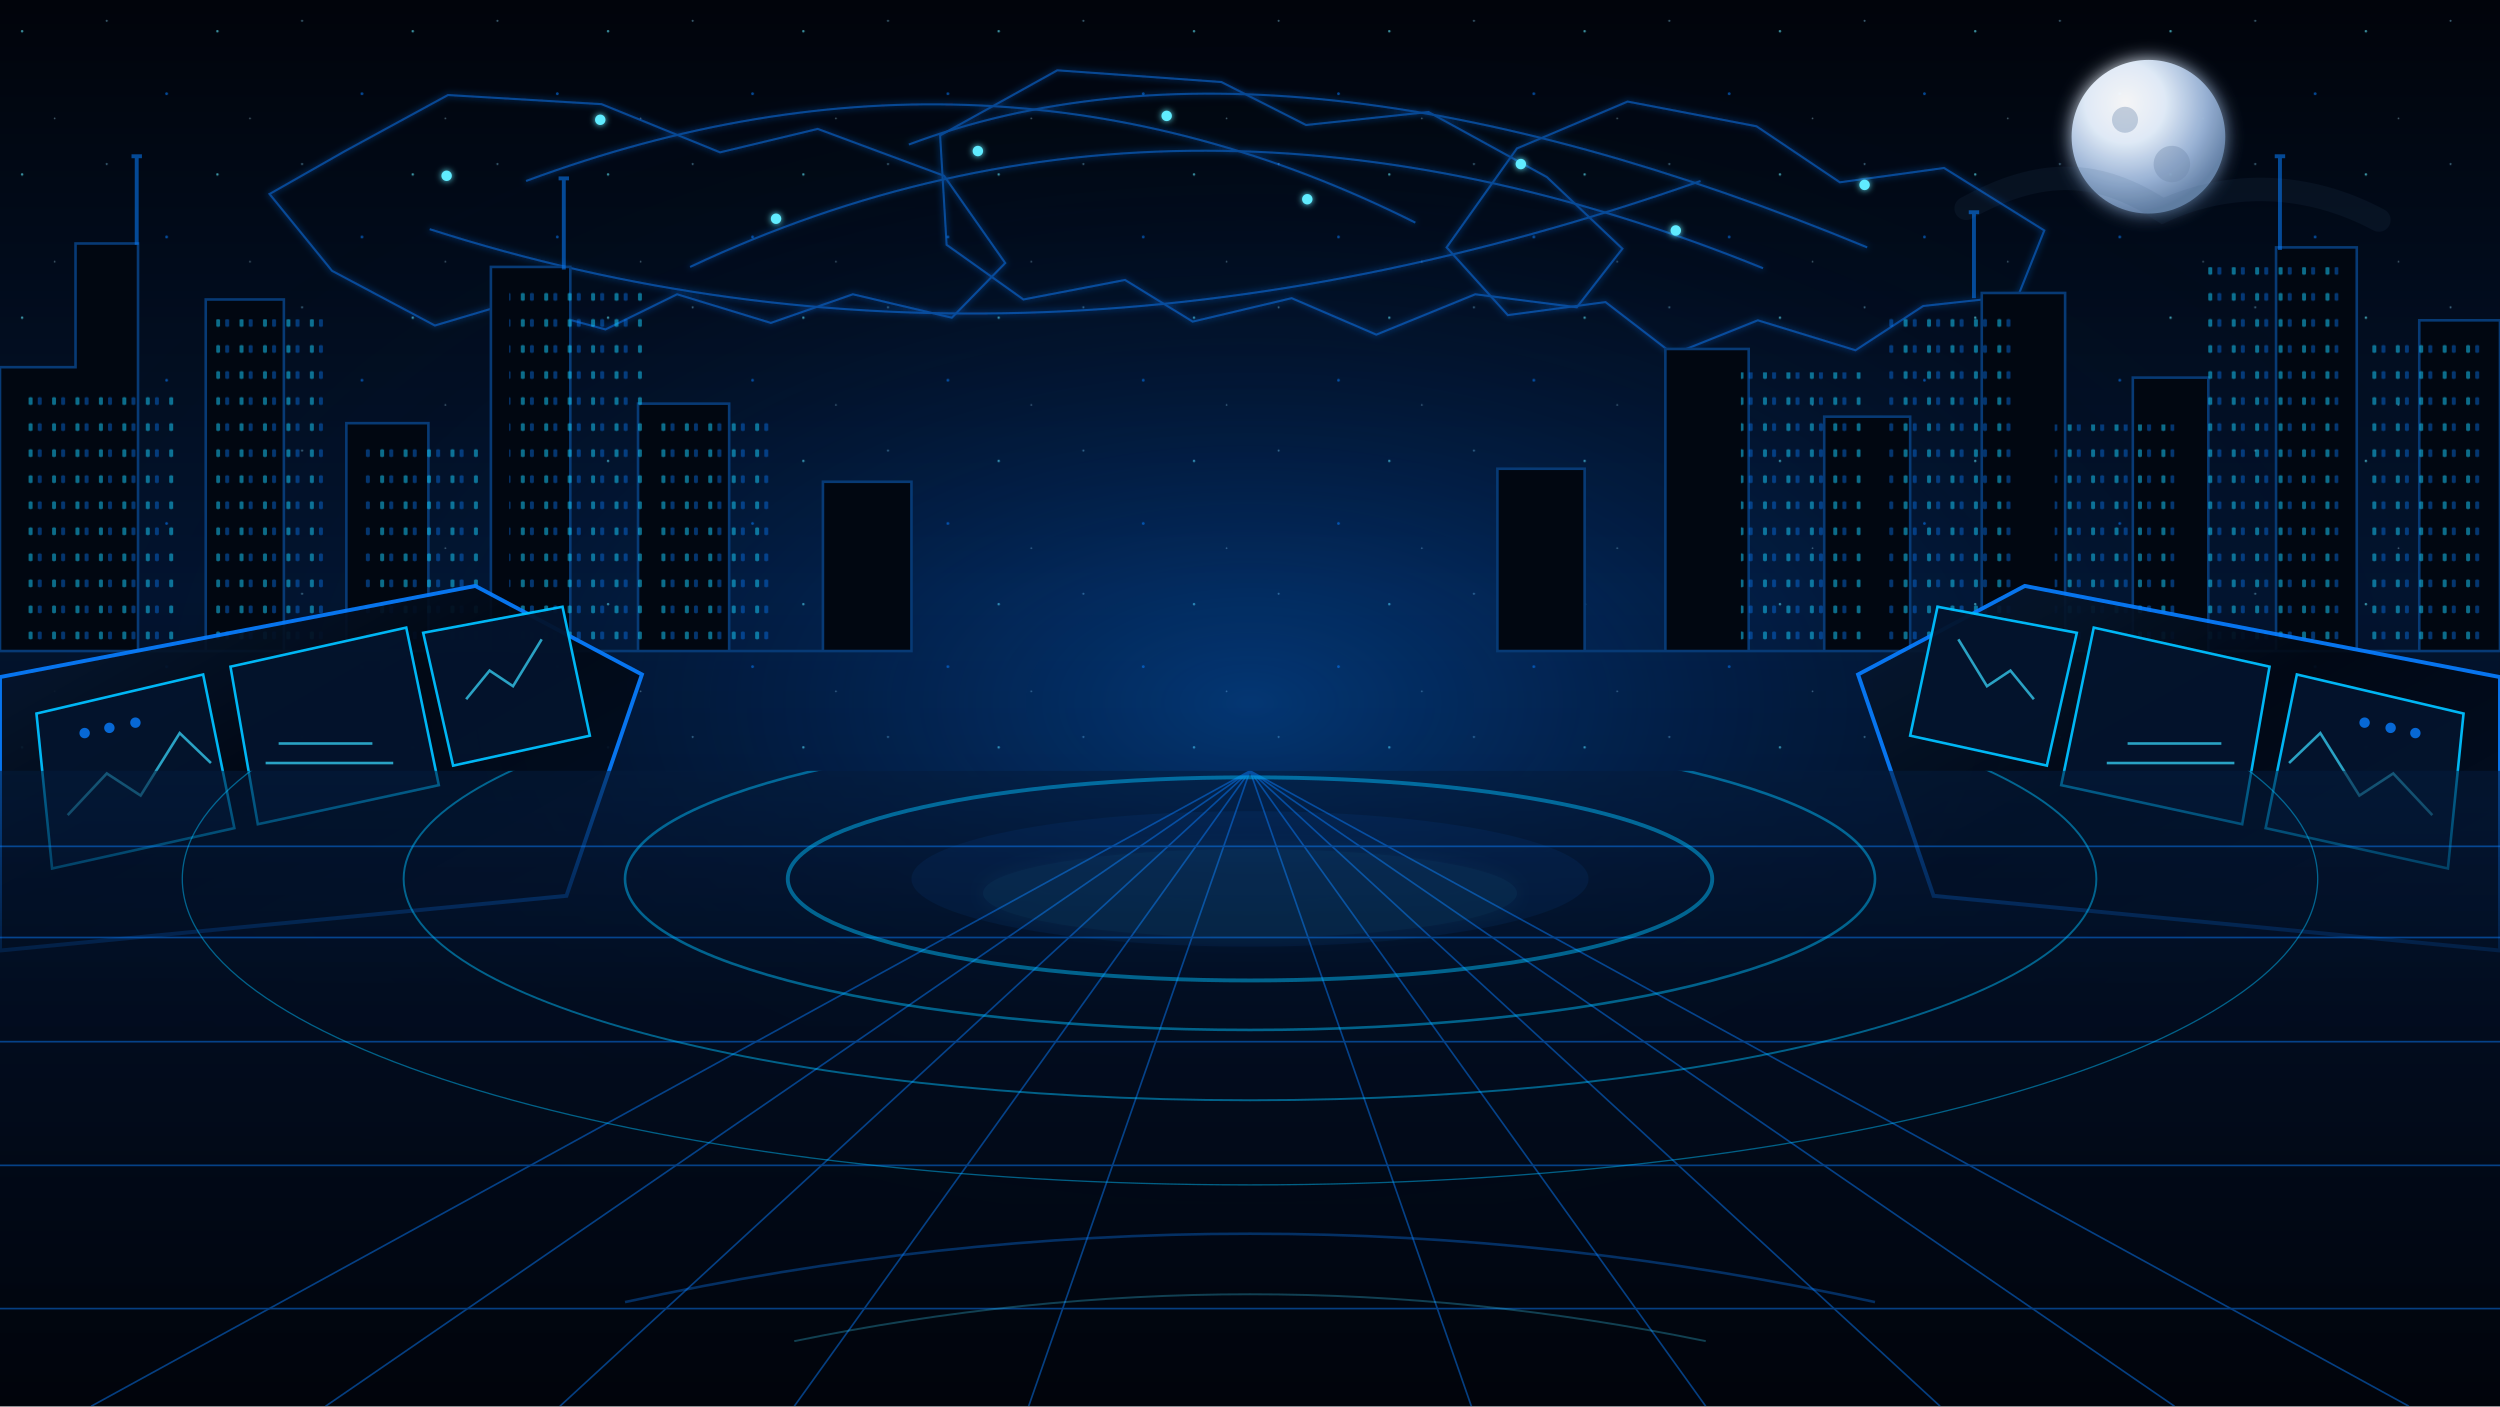
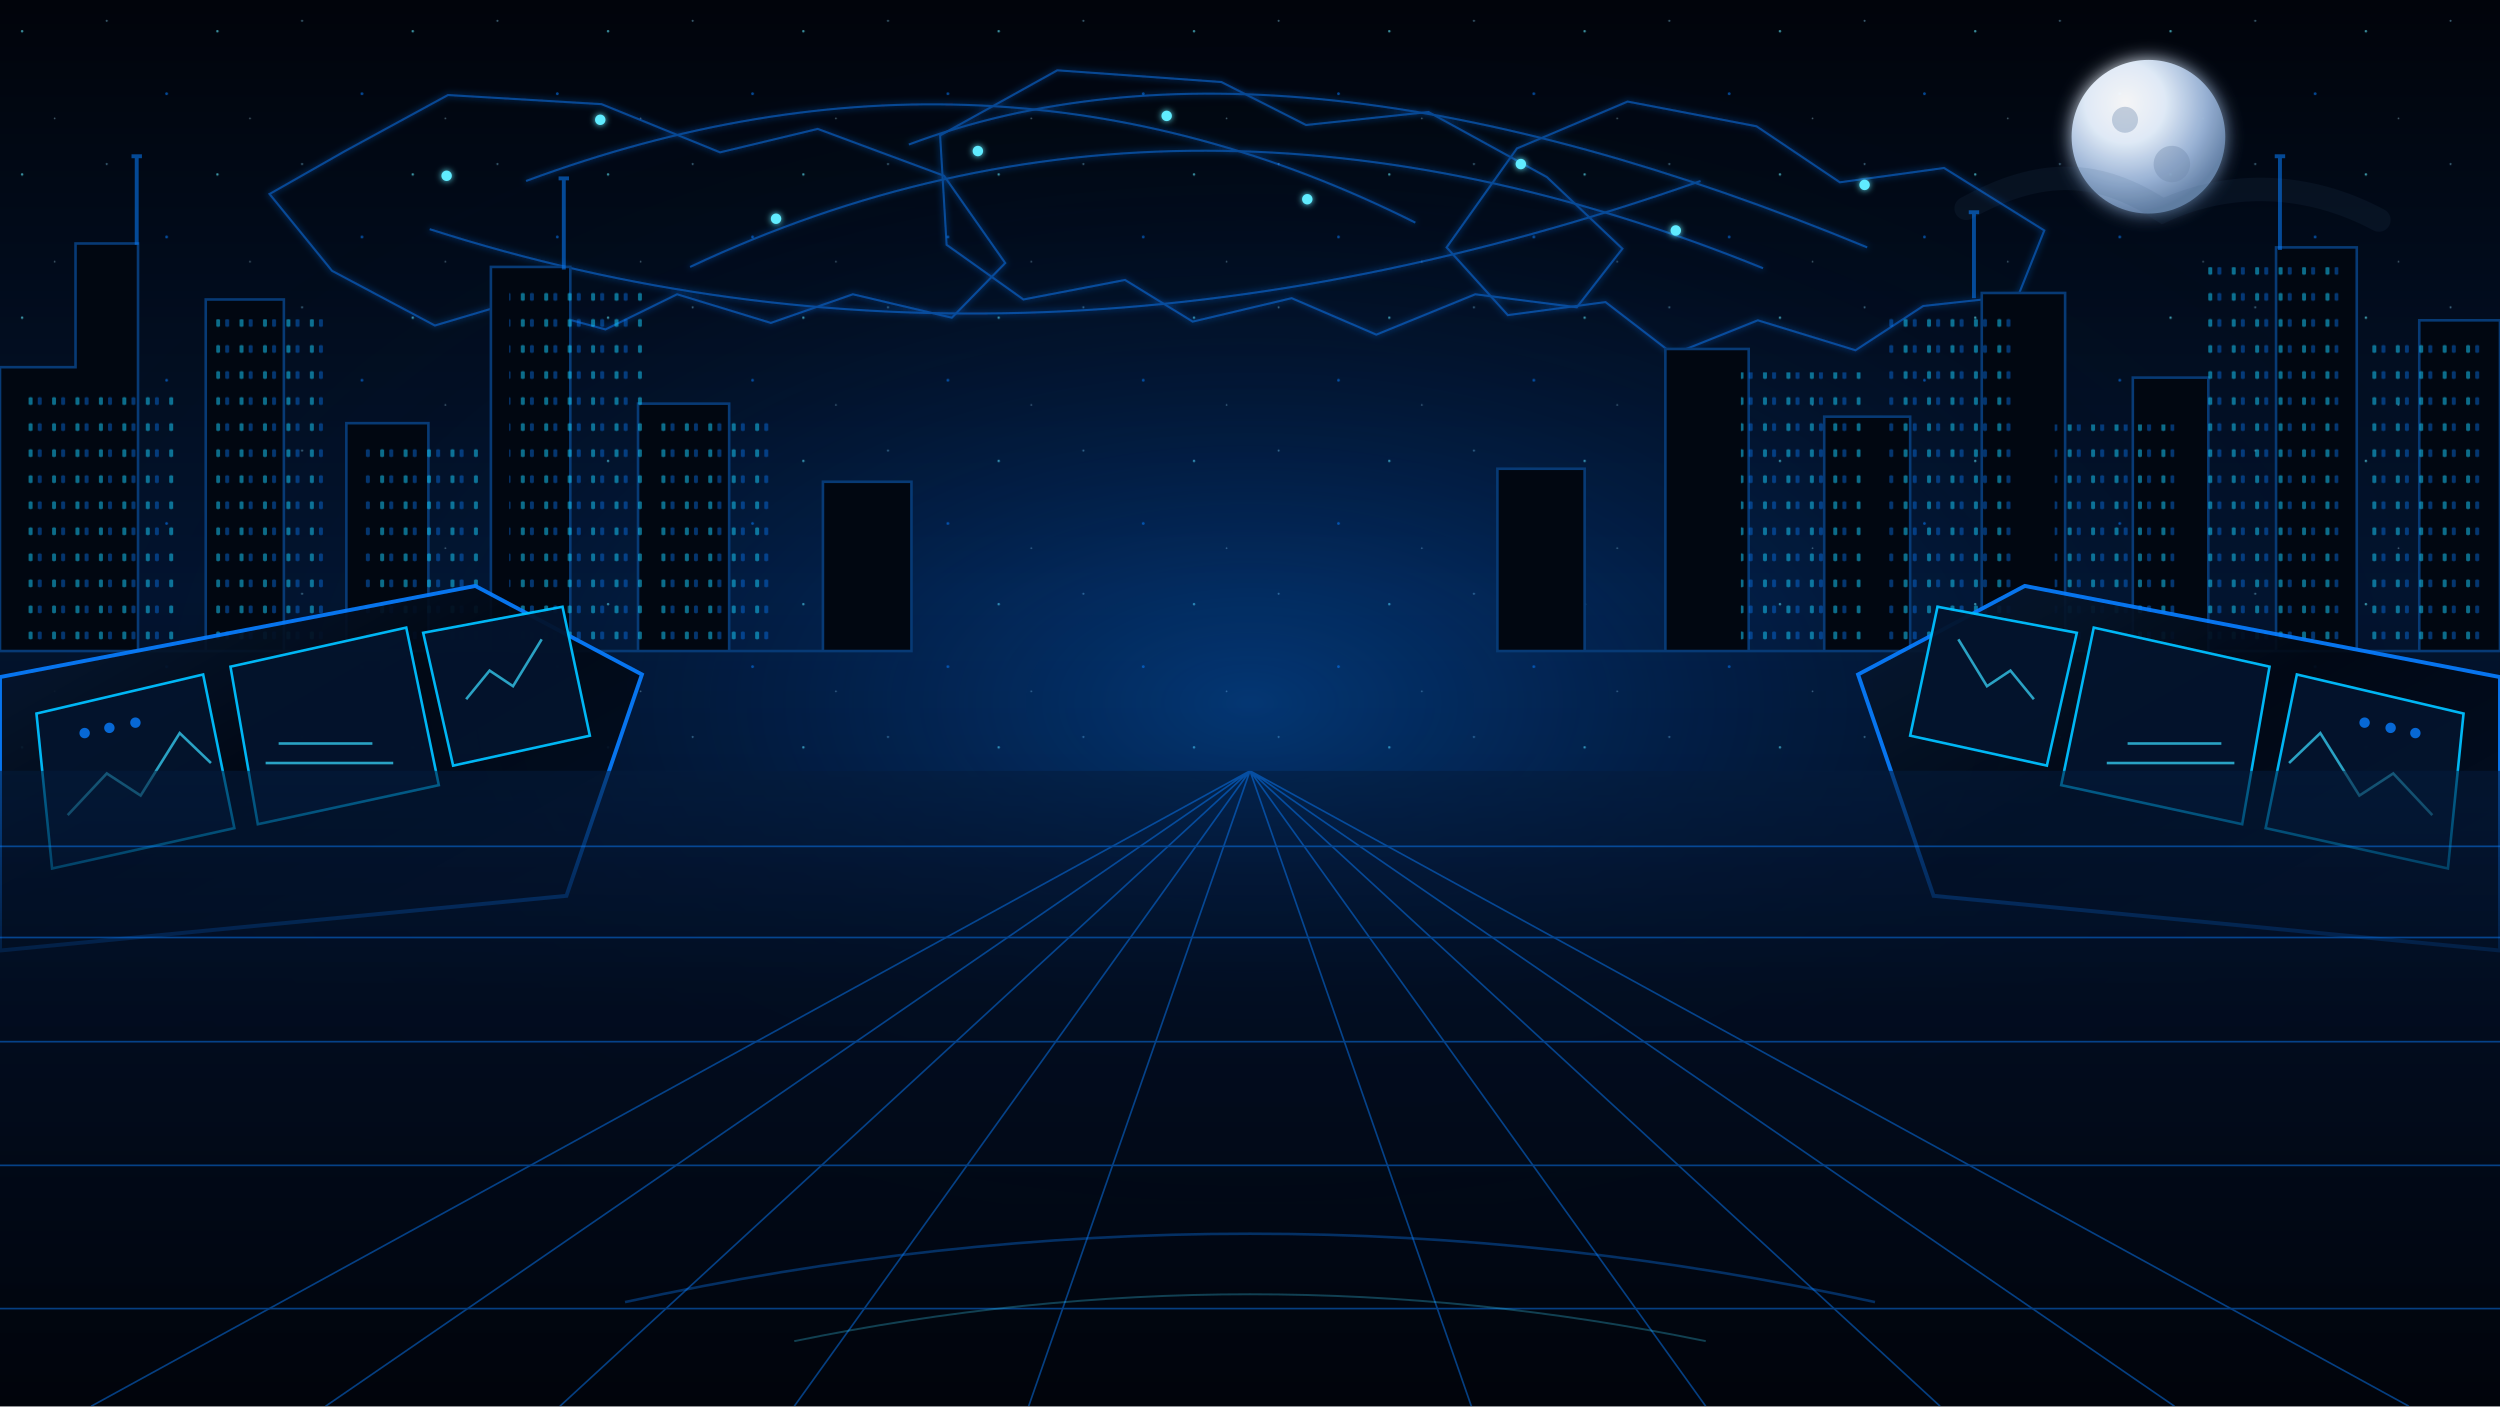
<svg xmlns="http://www.w3.org/2000/svg" viewBox="0 0 1920 1080" role="img" aria-labelledby="title desc">
  <defs>
    <linearGradient id="sky" x1="0" y1="0" x2="0" y2="1">
      <stop offset="0" stop-color="#01040b" />
      <stop offset=".42" stop-color="#02142f" />
      <stop offset=".72" stop-color="#020b1c" />
      <stop offset="1" stop-color="#01040b" />
    </linearGradient>
    <radialGradient id="centerGlow" cx="50%" cy="50%" r="55%">
      <stop offset="0" stop-color="#087dff" stop-opacity=".34" />
      <stop offset=".32" stop-color="#0060d8" stop-opacity=".16" />
      <stop offset=".72" stop-color="#00142f" stop-opacity=".04" />
      <stop offset="1" stop-color="#000" stop-opacity="0" />
    </radialGradient>
    <radialGradient id="moon" cx="35%" cy="28%" r="72%">
      <stop offset="0" stop-color="#ffffff" />
      <stop offset=".36" stop-color="#e8f3ff" />
      <stop offset=".72" stop-color="#9fb9dc" />
      <stop offset="1" stop-color="#6987ad" />
    </radialGradient>
    <linearGradient id="floor" x1="0" y1="0" x2="0" y2="1">
      <stop offset="0" stop-color="#031a3b" stop-opacity=".56" />
      <stop offset=".35" stop-color="#020d20" stop-opacity=".90" />
      <stop offset="1" stop-color="#01040b" />
    </linearGradient>
    <linearGradient id="metal" x1="0" y1="0" x2="1" y2="1">
      <stop offset="0" stop-color="#071a35" />
      <stop offset=".45" stop-color="#010814" />
      <stop offset="1" stop-color="#020f23" />
    </linearGradient>
    <pattern id="stars" width="150" height="110" patternUnits="userSpaceOnUse">
      <circle cx="17" cy="24" r="1" fill="#61ecff" opacity=".75" />
      <circle cx="82" cy="16" r=".8" fill="#8ddfff" opacity=".55" />
      <circle cx="128" cy="72" r="1.1" fill="#087dff" opacity=".75" />
      <circle cx="42" cy="91" r=".7" fill="#b8edff" opacity=".48" />
    </pattern>
    <pattern id="windows" width="18" height="20" patternUnits="userSpaceOnUse">
      <rect x="4" y="5" width="3" height="6" rx="1" fill="#16cfff" opacity=".62" />
      <rect x="11" y="5" width="3" height="6" rx="1" fill="#087dff" opacity=".48" />
    </pattern>
    <filter id="softGlow" x="-80%" y="-80%" width="260%" height="260%">
      <feGaussianBlur stdDeviation="7" result="blur" />
      <feMerge>
        <feMergeNode in="blur" />
        <feMergeNode in="SourceGraphic" />
      </feMerge>
    </filter>
    <filter id="smallGlow" x="-80%" y="-80%" width="260%" height="260%">
      <feGaussianBlur stdDeviation="2.4" result="blur" />
      <feMerge>
        <feMergeNode in="blur" />
        <feMergeNode in="SourceGraphic" />
      </feMerge>
    </filter>
    <clipPath id="floorClip">
      <path d="M0 592H1920V1080H0Z" />
    </clipPath>
  </defs>
  <rect width="1920" height="1080" fill="url(#sky)" />
  <rect width="1920" height="620" fill="url(#stars)" opacity=".72" />
  <rect width="1920" height="1080" fill="url(#centerGlow)" />
  <g opacity=".96">
    <circle cx="1650" cy="105" r="59" fill="url(#moon)" filter="url(#softGlow)" />
    <circle cx="1632" cy="92" r="10" fill="#829bbd" opacity=".42" />
    <circle cx="1668" cy="126" r="14" fill="#718aad" opacity=".35" />
  </g>
  <path d="M1510 160c58-32 102-30 151 2 52-24 112-22 166 7" fill="none" stroke="#345378" stroke-width="18" opacity=".12" stroke-linecap="round" />
  <g fill="none" stroke="#087dff" stroke-width="1.6" opacity=".55" filter="url(#smallGlow)">
    <path d="M265 116l79-43 118 7 91 37 75-18 97 36 47 67-41 42-76-18-63 22-72-22-55 27-74-20-57 17-79-42-48-59z" />
    <path d="M722 104l90-50 126 9 65 33 94-10 91 50 58 55-35 45-78-10-76 31-65-28-76 18-52-32-78 15-59-42z" />
    <path d="M1165 114l85-36 99 19 64 43 80-11 77 48-20 50-73 8-52 34-75-23-65 26-52-40-75 10-47-52z" />
    <path d="M404 139Q760 7 1087 171" />
    <path d="M530 205Q910 26 1354 206" />
    <path d="M698 111Q984 4 1434 190" />
    <path d="M330 176Q785 322 1306 139" />
  </g>
  <g fill="#61ecff" filter="url(#smallGlow)">
    <circle cx="343" cy="135" r="4" />
    <circle cx="461" cy="92" r="4" />
    <circle cx="596" cy="168" r="4" />
    <circle cx="751" cy="116" r="4" />
    <circle cx="896" cy="89" r="4" />
    <circle cx="1004" cy="153" r="4" />
    <circle cx="1168" cy="126" r="4" />
    <circle cx="1287" cy="177" r="4" />
    <circle cx="1432" cy="142" r="4" />
  </g>
  <g fill="#010711" stroke="#073a75" stroke-width="2">
    <path d="M0 500V282h58v-95h48v313h52V230h60v270h48V325h63v175h48V205h61v295h52V310h70v190h72V370h68v130H0Z" />
    <path d="M1920 500V246h-62v254h-48V190h-62v310h-52V290h-58v210h-52V225h-64v275h-55V320h-66v180h-58V268h-64v232h-62V360h-67v140h718Z" />
  </g>
  <g fill="url(#windows)" opacity=".82">
    <rect x="18" y="300" width="117" height="198" />
    <rect x="166" y="245" width="85" height="255" />
    <rect x="278" y="342" width="92" height="158" />
    <rect x="391" y="222" width="102" height="278" />
    <rect x="505" y="322" width="86" height="178" />
    <rect x="1337" y="286" width="92" height="214" />
    <rect x="1449" y="235" width="100" height="265" />
    <rect x="1578" y="326" width="92" height="174" />
    <rect x="1692" y="205" width="104" height="295" />
    <rect x="1818" y="262" width="87" height="238" />
  </g>
  <g stroke="#087dff" stroke-width="3" opacity=".55">
    <path d="M105 188V120M109 120h-8M433 207v-70M437 137h-8M1751 192v-72M1755 120h-8M1516 229v-66M1520 163h-8" />
  </g>
  <g stroke="#087dff" stroke-width="3" fill="url(#metal)" opacity=".92">
    <path d="M0 520L365 450l128 68-58 170L0 730Z" />
    <path d="M1920 520l-365-70-128 68 58 170 435 42Z" />
  </g>
  <g fill="#03132c" stroke="#00bfff" stroke-width="2" opacity=".95">
    <path d="M28 548l128-30 24 118-140 31z" />
    <path d="M177 512l135-30 25 121-139 30z" />
    <path d="M325 486l107-20 21 99-105 23z" />
    <path d="M1892 548l-128-30-24 118 140 31z" />
    <path d="M1743 512l-135-30-25 121 139 30z" />
    <path d="M1595 486l-107-20-21 99 105 23z" />
  </g>
  <g stroke="#39d9ff" stroke-width="2" fill="none" opacity=".72">
    <path d="M52 626l30-32 26 17 30-48 24 23" />
    <path d="M204 586h98M214 571h72M358 537l18-22 18 12 22-36" />
    <path d="M1868 626l-30-32-26 17-30-48-24 23" />
    <path d="M1716 586h-98M1706 571h-72M1562 537l-18-22-18 12-22-36" />
  </g>
  <g fill="#087dff" opacity=".8">
    <circle cx="65" cy="563" r="4" />
    <circle cx="84" cy="559" r="4" />
    <circle cx="104" cy="555" r="4" />
    <circle cx="1855" cy="563" r="4" />
    <circle cx="1836" cy="559" r="4" />
    <circle cx="1816" cy="555" r="4" />
  </g>
  <path d="M0 592H1920V1080H0Z" fill="url(#floor)" />
  <g clip-path="url(#floorClip)" fill="none">
    <g stroke="#087dff" stroke-width="1.3" opacity=".48">
      <path d="M960 592L70 1080M960 592L250 1080M960 592L430 1080M960 592L610 1080M960 592L790 1080M960 592L1130 1080M960 592L1310 1080M960 592L1490 1080M960 592L1670 1080M960 592L1850 1080" />
      <path d="M0 650H1920M0 720H1920M0 800H1920M0 895H1920M0 1005H1920" />
    </g>
-     <g stroke="#00bfff" opacity=".48">
-       <ellipse cx="960" cy="675" rx="355" ry="78" stroke-width="3" />
-       <ellipse cx="960" cy="675" rx="480" ry="116" stroke-width="2" />
-       <ellipse cx="960" cy="675" rx="650" ry="170" stroke-width="1.5" />
-       <ellipse cx="960" cy="675" rx="820" ry="235" stroke-width="1" />
-     </g>
-     <ellipse cx="960" cy="675" rx="260" ry="52" fill="#087dff" opacity=".07" />
-     <ellipse cx="960" cy="686" rx="205" ry="34" fill="#39d9ff" opacity=".06" filter="url(#softGlow)" />
  </g>
  <path d="M480 1000Q960 895 1440 1000" fill="none" stroke="#087dff" stroke-width="2" opacity=".34" />
  <path d="M610 1030Q960 958 1310 1030" fill="none" stroke="#39d9ff" stroke-width="1.5" opacity=".28" />
</svg>
